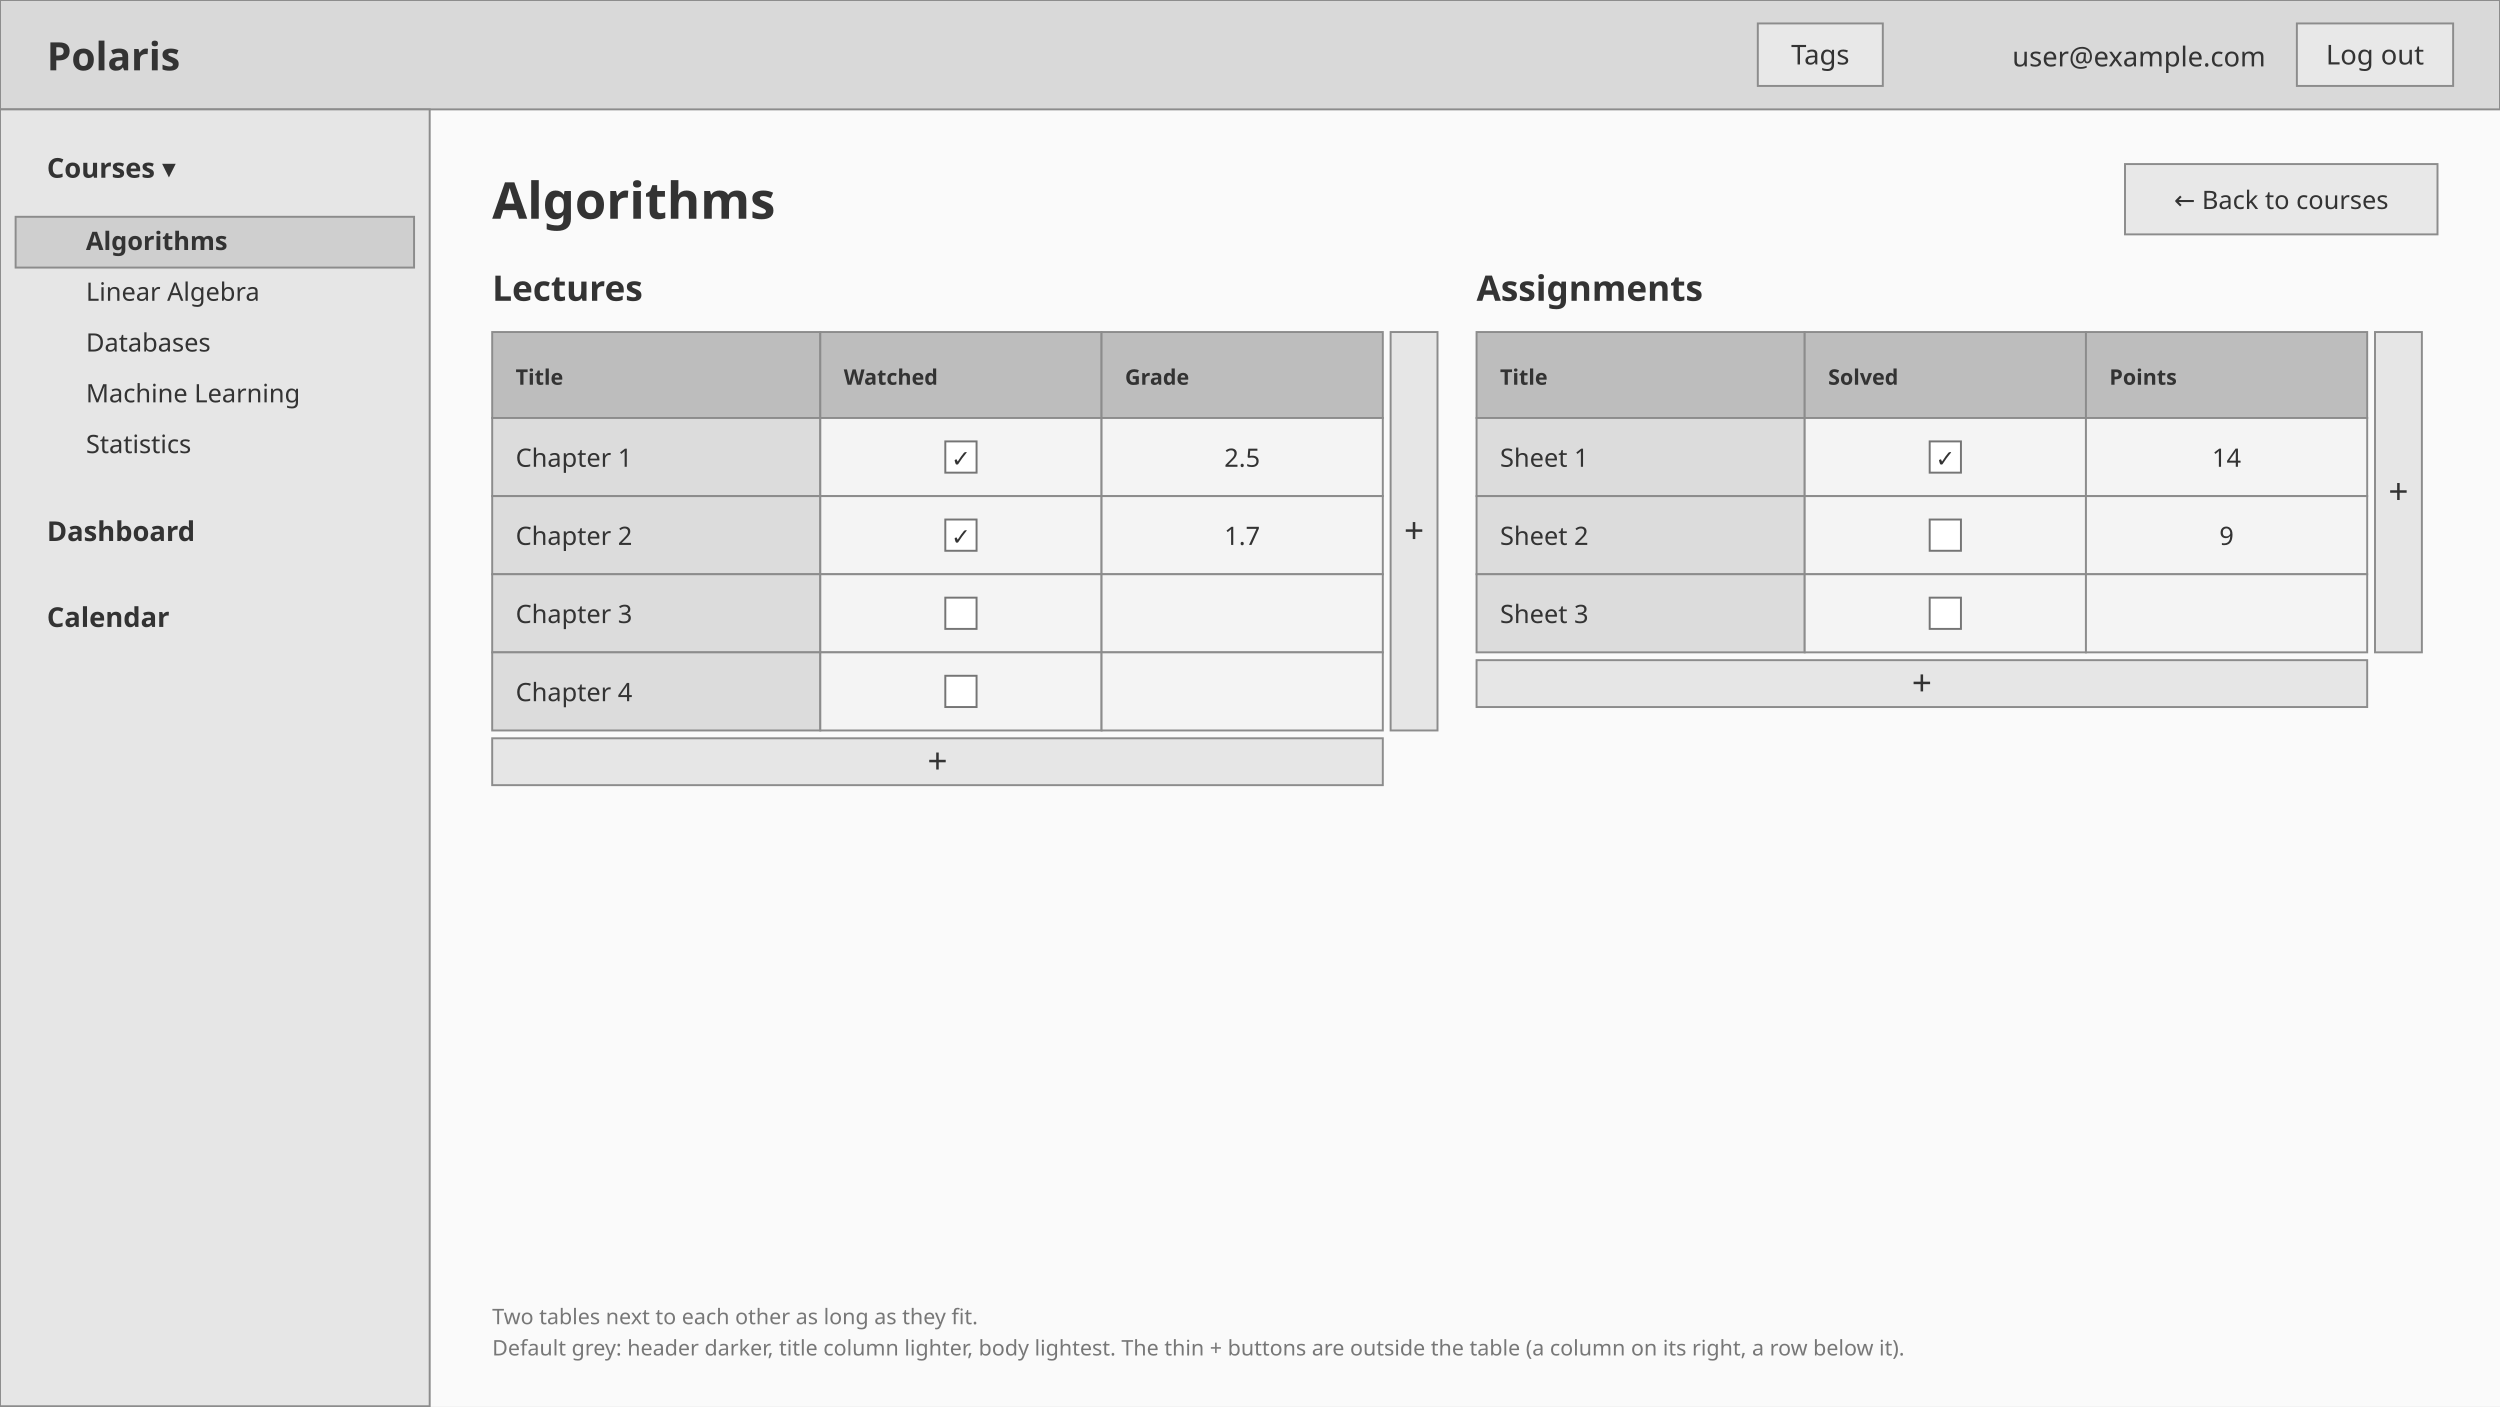
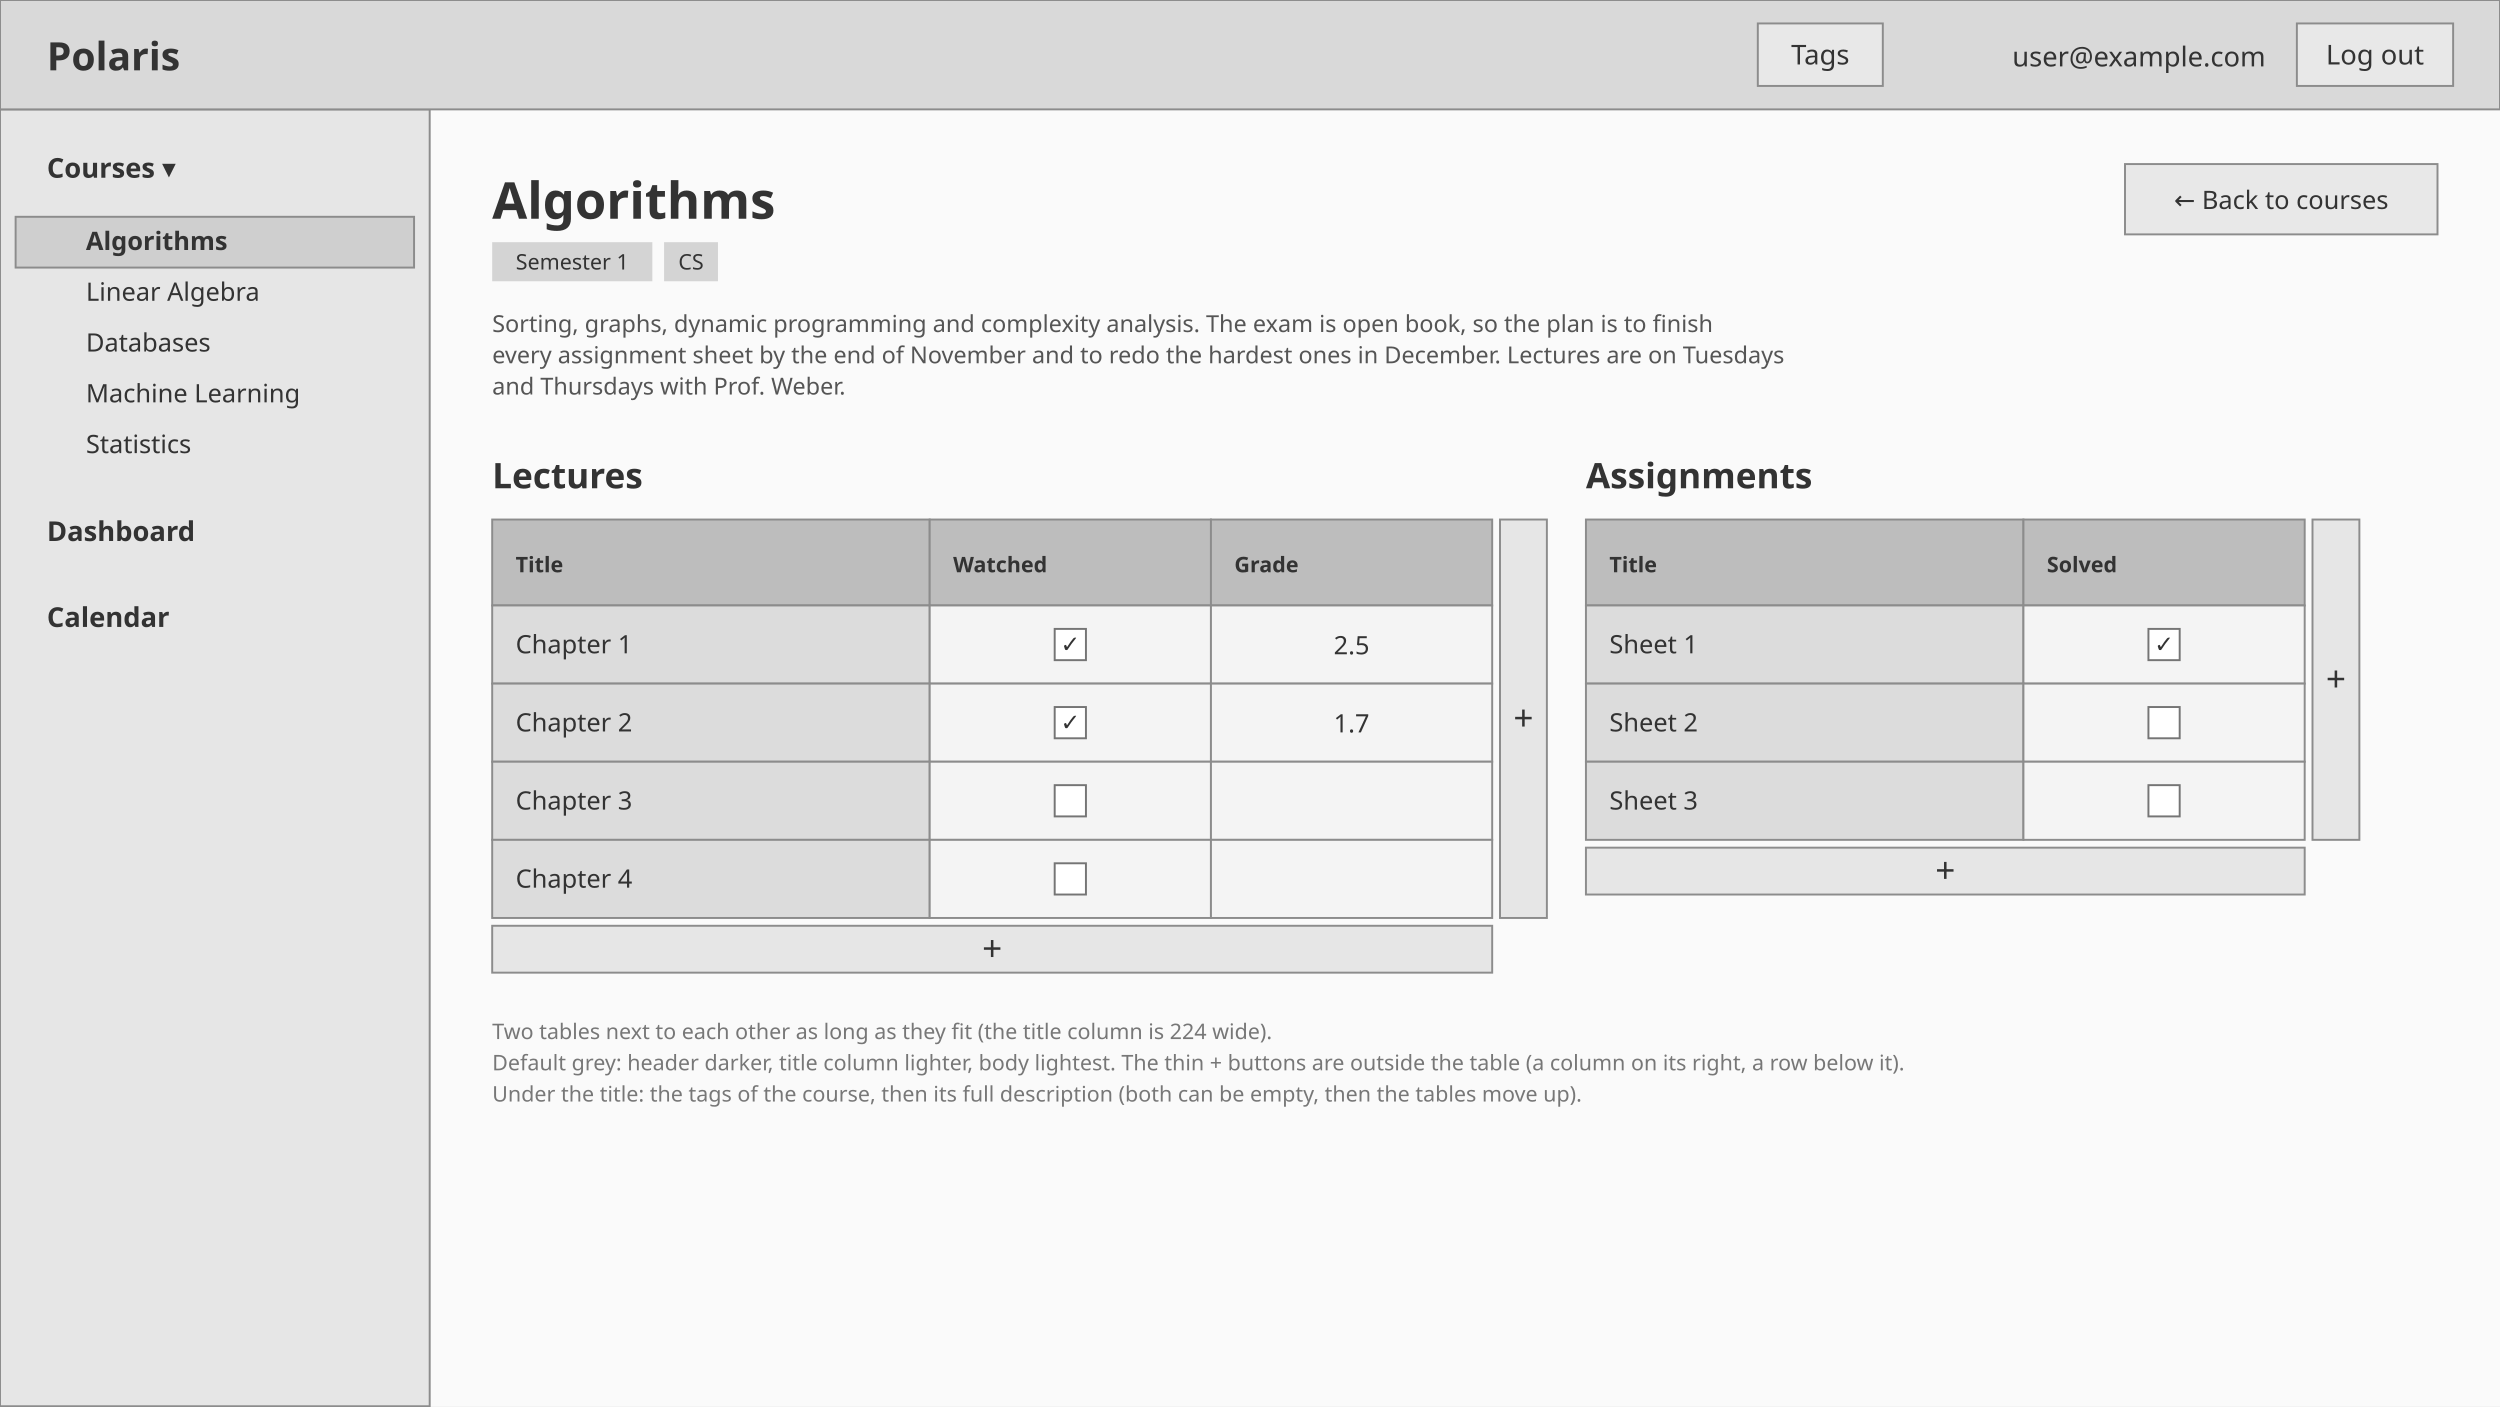
<svg xmlns="http://www.w3.org/2000/svg" viewBox="0 0 1280 720" width="1280" height="720" font-family="sans-serif">
-   <rect x="0" y="0" width="1280" height="720" fill="#fafafa" stroke="none" stroke-width="1" />
-   <rect x="0" y="0" width="1280" height="56" fill="#d9d9d9" stroke="#8c8c8c" stroke-width="1" />
+   <rect x="0" y="0" width="1280" height="720" fill="#fafafa" stroke="none" />
+   <rect x="0" y="56" width="220" height="664" fill="#e6e6e6" stroke="#8c8c8c" />
+   <rect x="0" y="0" width="1280" height="56" fill="#d9d9d9" stroke="#8c8c8c" />
  <text x="24" y="36" font-size="20" text-anchor="start" font-weight="bold" fill="#333">Polaris</text>
-   <rect x="900" y="12" width="64" height="32" fill="#e8e8e8" stroke="#8c8c8c" stroke-width="1" />
+   <rect x="900" y="12" width="64" height="32" fill="#e8e8e8" stroke="#8c8c8c" />
  <text x="932" y="33" font-size="14" text-anchor="middle" font-weight="normal" fill="#333">Tags</text>
  <text x="1160" y="34" font-size="14" text-anchor="end" font-weight="normal" fill="#333">user@example.com</text>
-   <rect x="1176" y="12" width="80" height="32" fill="#e8e8e8" stroke="#8c8c8c" stroke-width="1" />
+   <rect x="1176" y="12" width="80" height="32" fill="#e8e8e8" stroke="#8c8c8c" />
  <text x="1216" y="33" font-size="14" text-anchor="middle" font-weight="normal" fill="#333">Log out</text>
-   <rect x="0" y="56" width="220" height="664" fill="#e6e6e6" stroke="#8c8c8c" stroke-width="1" />
  <text x="24" y="91" font-size="14" text-anchor="start" font-weight="bold" fill="#333">Courses  ▾</text>
-   <rect x="8" y="111" width="204" height="26" fill="#cfcfcf" stroke="#8c8c8c" stroke-width="1" />
+   <rect x="8" y="111" width="204" height="26" fill="#cfcfcf" stroke="#8c8c8c" />
  <text x="44" y="128" font-size="13" text-anchor="start" font-weight="bold" fill="#333">Algorithms</text>
  <text x="44" y="154" font-size="13" text-anchor="start" font-weight="normal" fill="#333">Linear Algebra</text>
  <text x="44" y="180" font-size="13" text-anchor="start" font-weight="normal" fill="#333">Databases</text>
  <text x="44" y="206" font-size="13" text-anchor="start" font-weight="normal" fill="#333">Machine Learning</text>
  <text x="44" y="232" font-size="13" text-anchor="start" font-weight="normal" fill="#333">Statistics</text>
  <text x="24" y="277" font-size="14" text-anchor="start" font-weight="bold" fill="#333">Dashboard</text>
  <text x="24" y="321" font-size="14" text-anchor="start" font-weight="bold" fill="#333">Calendar</text>
  <text x="252" y="112" font-size="26" text-anchor="start" font-weight="bold" fill="#333">Algorithms</text>
-   <rect x="1088" y="84" width="160" height="36" fill="#e8e8e8" stroke="#8c8c8c" stroke-width="1" />
+   <rect x="1088" y="84" width="160" height="36" fill="#e8e8e8" stroke="#8c8c8c" />
  <text x="1168" y="107" font-size="13" text-anchor="middle" font-weight="normal" fill="#333">←  Back to courses</text>
-   <text x="252" y="154" font-size="18" text-anchor="start" font-weight="bold" fill="#333">Lectures</text>
-   <rect x="252" y="170" width="168" height="44" fill="#bdbdbd" stroke="#8c8c8c" stroke-width="1" />
-   <text x="264" y="197" font-size="11" text-anchor="start" font-weight="bold" fill="#333">Title</text>
-   <rect x="420" y="170" width="144" height="44" fill="#bdbdbd" stroke="#8c8c8c" stroke-width="1" />
-   <text x="432" y="197" font-size="11" text-anchor="start" font-weight="bold" fill="#333">Watched</text>
-   <rect x="564" y="170" width="144" height="44" fill="#bdbdbd" stroke="#8c8c8c" stroke-width="1" />
-   <text x="576" y="197" font-size="11" text-anchor="start" font-weight="bold" fill="#333">Grade</text>
-   <rect x="252" y="214" width="168" height="40" fill="#dcdcdc" stroke="#8c8c8c" stroke-width="1" />
-   <text x="264" y="239" font-size="13" text-anchor="start" font-weight="normal" fill="#333">Chapter 1</text>
-   <rect x="420" y="214" width="144" height="40" fill="#f4f4f4" stroke="#8c8c8c" stroke-width="1" />
-   <rect x="484.0" y="226" width="16" height="16" fill="#ffffff" stroke="#757575" stroke-width="1" />
-   <text x="492.0" y="239" font-size="12" text-anchor="middle" font-weight="normal" fill="#333">✓</text>
-   <rect x="564" y="214" width="144" height="40" fill="#f4f4f4" stroke="#8c8c8c" stroke-width="1" />
-   <text x="636.0" y="239" font-size="13" text-anchor="middle" font-weight="normal" fill="#333">2.5</text>
-   <rect x="252" y="254" width="168" height="40" fill="#dcdcdc" stroke="#8c8c8c" stroke-width="1" />
-   <text x="264" y="279" font-size="13" text-anchor="start" font-weight="normal" fill="#333">Chapter 2</text>
-   <rect x="420" y="254" width="144" height="40" fill="#f4f4f4" stroke="#8c8c8c" stroke-width="1" />
-   <rect x="484.0" y="266" width="16" height="16" fill="#ffffff" stroke="#757575" stroke-width="1" />
-   <text x="492.0" y="279" font-size="12" text-anchor="middle" font-weight="normal" fill="#333">✓</text>
-   <rect x="564" y="254" width="144" height="40" fill="#f4f4f4" stroke="#8c8c8c" stroke-width="1" />
-   <text x="636.0" y="279" font-size="13" text-anchor="middle" font-weight="normal" fill="#333">1.7</text>
-   <rect x="252" y="294" width="168" height="40" fill="#dcdcdc" stroke="#8c8c8c" stroke-width="1" />
-   <text x="264" y="319" font-size="13" text-anchor="start" font-weight="normal" fill="#333">Chapter 3</text>
-   <rect x="420" y="294" width="144" height="40" fill="#f4f4f4" stroke="#8c8c8c" stroke-width="1" />
-   <rect x="484.0" y="306" width="16" height="16" fill="#ffffff" stroke="#757575" stroke-width="1" />
-   <rect x="564" y="294" width="144" height="40" fill="#f4f4f4" stroke="#8c8c8c" stroke-width="1" />
-   <rect x="252" y="334" width="168" height="40" fill="#dcdcdc" stroke="#8c8c8c" stroke-width="1" />
-   <text x="264" y="359" font-size="13" text-anchor="start" font-weight="normal" fill="#333">Chapter 4</text>
-   <rect x="420" y="334" width="144" height="40" fill="#f4f4f4" stroke="#8c8c8c" stroke-width="1" />
-   <rect x="484.0" y="346" width="16" height="16" fill="#ffffff" stroke="#757575" stroke-width="1" />
-   <rect x="564" y="334" width="144" height="40" fill="#f4f4f4" stroke="#8c8c8c" stroke-width="1" />
-   <rect x="712" y="170" width="24" height="204" fill="#e6e6e6" stroke="#8c8c8c" stroke-width="1" />
-   <text x="724.0" y="278.0" font-size="18" text-anchor="middle" font-weight="normal" fill="#333">+</text>
-   <rect x="252" y="378" width="456" height="24" fill="#e6e6e6" stroke="#8c8c8c" stroke-width="1" />
-   <text x="480.0" y="396" font-size="18" text-anchor="middle" font-weight="normal" fill="#333">+</text>
-   <text x="756" y="154" font-size="18" text-anchor="start" font-weight="bold" fill="#333">Assignments</text>
-   <rect x="756" y="170" width="168" height="44" fill="#bdbdbd" stroke="#8c8c8c" stroke-width="1" />
-   <text x="768" y="197" font-size="11" text-anchor="start" font-weight="bold" fill="#333">Title</text>
-   <rect x="924" y="170" width="144" height="44" fill="#bdbdbd" stroke="#8c8c8c" stroke-width="1" />
-   <text x="936" y="197" font-size="11" text-anchor="start" font-weight="bold" fill="#333">Solved</text>
-   <rect x="1068" y="170" width="144" height="44" fill="#bdbdbd" stroke="#8c8c8c" stroke-width="1" />
-   <text x="1080" y="197" font-size="11" text-anchor="start" font-weight="bold" fill="#333">Points</text>
-   <rect x="756" y="214" width="168" height="40" fill="#dcdcdc" stroke="#8c8c8c" stroke-width="1" />
-   <text x="768" y="239" font-size="13" text-anchor="start" font-weight="normal" fill="#333">Sheet 1</text>
-   <rect x="924" y="214" width="144" height="40" fill="#f4f4f4" stroke="#8c8c8c" stroke-width="1" />
-   <rect x="988.0" y="226" width="16" height="16" fill="#ffffff" stroke="#757575" stroke-width="1" />
-   <text x="996.0" y="239" font-size="12" text-anchor="middle" font-weight="normal" fill="#333">✓</text>
-   <rect x="1068" y="214" width="144" height="40" fill="#f4f4f4" stroke="#8c8c8c" stroke-width="1" />
-   <text x="1140.0" y="239" font-size="13" text-anchor="middle" font-weight="normal" fill="#333">14</text>
-   <rect x="756" y="254" width="168" height="40" fill="#dcdcdc" stroke="#8c8c8c" stroke-width="1" />
-   <text x="768" y="279" font-size="13" text-anchor="start" font-weight="normal" fill="#333">Sheet 2</text>
-   <rect x="924" y="254" width="144" height="40" fill="#f4f4f4" stroke="#8c8c8c" stroke-width="1" />
-   <rect x="988.0" y="266" width="16" height="16" fill="#ffffff" stroke="#757575" stroke-width="1" />
-   <rect x="1068" y="254" width="144" height="40" fill="#f4f4f4" stroke="#8c8c8c" stroke-width="1" />
-   <text x="1140.0" y="279" font-size="13" text-anchor="middle" font-weight="normal" fill="#333">9</text>
-   <rect x="756" y="294" width="168" height="40" fill="#dcdcdc" stroke="#8c8c8c" stroke-width="1" />
-   <text x="768" y="319" font-size="13" text-anchor="start" font-weight="normal" fill="#333">Sheet 3</text>
-   <rect x="924" y="294" width="144" height="40" fill="#f4f4f4" stroke="#8c8c8c" stroke-width="1" />
-   <rect x="988.0" y="306" width="16" height="16" fill="#ffffff" stroke="#757575" stroke-width="1" />
-   <rect x="1068" y="294" width="144" height="40" fill="#f4f4f4" stroke="#8c8c8c" stroke-width="1" />
-   <rect x="1216" y="170" width="24" height="164" fill="#e6e6e6" stroke="#8c8c8c" stroke-width="1" />
-   <text x="1228.0" y="258.0" font-size="18" text-anchor="middle" font-weight="normal" fill="#333">+</text>
-   <rect x="756" y="338" width="456" height="24" fill="#e6e6e6" stroke="#8c8c8c" stroke-width="1" />
-   <text x="984.0" y="356" font-size="18" text-anchor="middle" font-weight="normal" fill="#333">+</text>
-   <text x="252" y="678" font-size="11" text-anchor="start" font-weight="normal" fill="#777">Two tables next to each other as long as they fit.</text>
-   <text x="252" y="694" font-size="11" text-anchor="start" font-weight="normal" fill="#777">Default grey: header darker, title column lighter, body lightest. The thin + buttons are outside the table (a column on its right, a row below it).</text>
+   <rect x="252" y="124" width="82" height="20" fill="#d4d4d4" stroke="none" />
+   <text x="293" y="138" font-size="11" text-anchor="middle" font-weight="normal" fill="#333">Semester 1</text>
+   <rect x="340" y="124" width="27.6" height="20" fill="#d4d4d4" stroke="none" />
+   <text x="353.8" y="138" font-size="11" text-anchor="middle" font-weight="normal" fill="#333">CS</text>
+   <text x="252" y="170" font-size="12" text-anchor="start" font-weight="normal" fill="#555">Sorting, graphs, dynamic programming and complexity analysis. The exam is open book, so the plan is to finish</text>
+   <text x="252" y="186" font-size="12" text-anchor="start" font-weight="normal" fill="#555">every assignment sheet by the end of November and to redo the hardest ones in December. Lectures are on Tuesdays</text>
+   <text x="252" y="202" font-size="12" text-anchor="start" font-weight="normal" fill="#555">and Thursdays with Prof. Weber.</text>
+   <text x="252" y="250" font-size="18" text-anchor="start" font-weight="bold" fill="#333">Lectures</text>
+   <rect x="252" y="266" width="224" height="44" fill="#bdbdbd" stroke="#8c8c8c" />
+   <text x="264" y="293" font-size="11" text-anchor="start" font-weight="bold" fill="#333">Title</text>
+   <rect x="476" y="266" width="144" height="44" fill="#bdbdbd" stroke="#8c8c8c" />
+   <text x="488" y="293" font-size="11" text-anchor="start" font-weight="bold" fill="#333">Watched</text>
+   <rect x="620" y="266" width="144" height="44" fill="#bdbdbd" stroke="#8c8c8c" />
+   <text x="632" y="293" font-size="11" text-anchor="start" font-weight="bold" fill="#333">Grade</text>
+   <rect x="252" y="310" width="224" height="40" fill="#dcdcdc" stroke="#8c8c8c" />
+   <text x="264" y="334.5" font-size="13" text-anchor="start" font-weight="normal" fill="#333">Chapter 1</text>
+   <rect x="476" y="310" width="144" height="40" fill="#f4f4f4" stroke="#8c8c8c" />
+   <rect x="540" y="322" width="16" height="16" fill="#ffffff" stroke="#757575" />
+   <text x="548" y="334" font-size="12" text-anchor="middle" font-weight="normal" fill="#333">✓</text>
+   <rect x="620" y="310" width="144" height="40" fill="#f4f4f4" stroke="#8c8c8c" />
+   <text x="692" y="335" font-size="13" text-anchor="middle" font-weight="normal" fill="#333">2.5</text>
+   <rect x="252" y="350" width="224" height="40" fill="#dcdcdc" stroke="#8c8c8c" />
+   <text x="264" y="374.5" font-size="13" text-anchor="start" font-weight="normal" fill="#333">Chapter 2</text>
+   <rect x="476" y="350" width="144" height="40" fill="#f4f4f4" stroke="#8c8c8c" />
+   <rect x="540" y="362" width="16" height="16" fill="#ffffff" stroke="#757575" />
+   <text x="548" y="374" font-size="12" text-anchor="middle" font-weight="normal" fill="#333">✓</text>
+   <rect x="620" y="350" width="144" height="40" fill="#f4f4f4" stroke="#8c8c8c" />
+   <text x="692" y="375" font-size="13" text-anchor="middle" font-weight="normal" fill="#333">1.7</text>
+   <rect x="252" y="390" width="224" height="40" fill="#dcdcdc" stroke="#8c8c8c" />
+   <text x="264" y="414.5" font-size="13" text-anchor="start" font-weight="normal" fill="#333">Chapter 3</text>
+   <rect x="476" y="390" width="144" height="40" fill="#f4f4f4" stroke="#8c8c8c" />
+   <rect x="540" y="402" width="16" height="16" fill="#ffffff" stroke="#757575" />
+   <rect x="620" y="390" width="144" height="40" fill="#f4f4f4" stroke="#8c8c8c" />
+   <rect x="252" y="430" width="224" height="40" fill="#dcdcdc" stroke="#8c8c8c" />
+   <text x="264" y="454.5" font-size="13" text-anchor="start" font-weight="normal" fill="#333">Chapter 4</text>
+   <rect x="476" y="430" width="144" height="40" fill="#f4f4f4" stroke="#8c8c8c" />
+   <rect x="540" y="442" width="16" height="16" fill="#ffffff" stroke="#757575" />
+   <rect x="620" y="430" width="144" height="40" fill="#f4f4f4" stroke="#8c8c8c" />
+   <rect x="768" y="266" width="24" height="204" fill="#e6e6e6" stroke="#8c8c8c" />
+   <text x="780" y="374" font-size="18" text-anchor="middle" font-weight="normal" fill="#333">+</text>
+   <rect x="252" y="474" width="512" height="24" fill="#e6e6e6" stroke="#8c8c8c" />
+   <text x="508" y="492" font-size="18" text-anchor="middle" font-weight="normal" fill="#333">+</text>
+   <text x="812" y="250" font-size="18" text-anchor="start" font-weight="bold" fill="#333">Assignments</text>
+   <rect x="812" y="266" width="224" height="44" fill="#bdbdbd" stroke="#8c8c8c" />
+   <text x="824" y="293" font-size="11" text-anchor="start" font-weight="bold" fill="#333">Title</text>
+   <rect x="1036" y="266" width="144" height="44" fill="#bdbdbd" stroke="#8c8c8c" />
+   <text x="1048" y="293" font-size="11" text-anchor="start" font-weight="bold" fill="#333">Solved</text>
+   <rect x="812" y="310" width="224" height="40" fill="#dcdcdc" stroke="#8c8c8c" />
+   <text x="824" y="334.5" font-size="13" text-anchor="start" font-weight="normal" fill="#333">Sheet 1</text>
+   <rect x="1036" y="310" width="144" height="40" fill="#f4f4f4" stroke="#8c8c8c" />
+   <rect x="1100" y="322" width="16" height="16" fill="#ffffff" stroke="#757575" />
+   <text x="1108" y="334" font-size="12" text-anchor="middle" font-weight="normal" fill="#333">✓</text>
+   <rect x="812" y="350" width="224" height="40" fill="#dcdcdc" stroke="#8c8c8c" />
+   <text x="824" y="374.5" font-size="13" text-anchor="start" font-weight="normal" fill="#333">Sheet 2</text>
+   <rect x="1036" y="350" width="144" height="40" fill="#f4f4f4" stroke="#8c8c8c" />
+   <rect x="1100" y="362" width="16" height="16" fill="#ffffff" stroke="#757575" />
+   <rect x="812" y="390" width="224" height="40" fill="#dcdcdc" stroke="#8c8c8c" />
+   <text x="824" y="414.5" font-size="13" text-anchor="start" font-weight="normal" fill="#333">Sheet 3</text>
+   <rect x="1036" y="390" width="144" height="40" fill="#f4f4f4" stroke="#8c8c8c" />
+   <rect x="1100" y="402" width="16" height="16" fill="#ffffff" stroke="#757575" />
+   <rect x="1184" y="266" width="24" height="164" fill="#e6e6e6" stroke="#8c8c8c" />
+   <text x="1196" y="354" font-size="18" text-anchor="middle" font-weight="normal" fill="#333">+</text>
+   <rect x="812" y="434" width="368" height="24" fill="#e6e6e6" stroke="#8c8c8c" />
+   <text x="996" y="452" font-size="18" text-anchor="middle" font-weight="normal" fill="#333">+</text>
+   <text x="252" y="532" font-size="11" text-anchor="start" font-weight="normal" fill="#777">Two tables next to each other as long as they fit (the title column is 224 wide).</text>
+   <text x="252" y="548" font-size="11" text-anchor="start" font-weight="normal" fill="#777">Default grey: header darker, title column lighter, body lightest. The thin + buttons are outside the table (a column on its right, a row below it).</text>
+   <text x="252" y="564" font-size="11" text-anchor="start" font-weight="normal" fill="#777">Under the title: the tags of the course, then its full description (both can be empty, then the tables move up).</text>
</svg>
